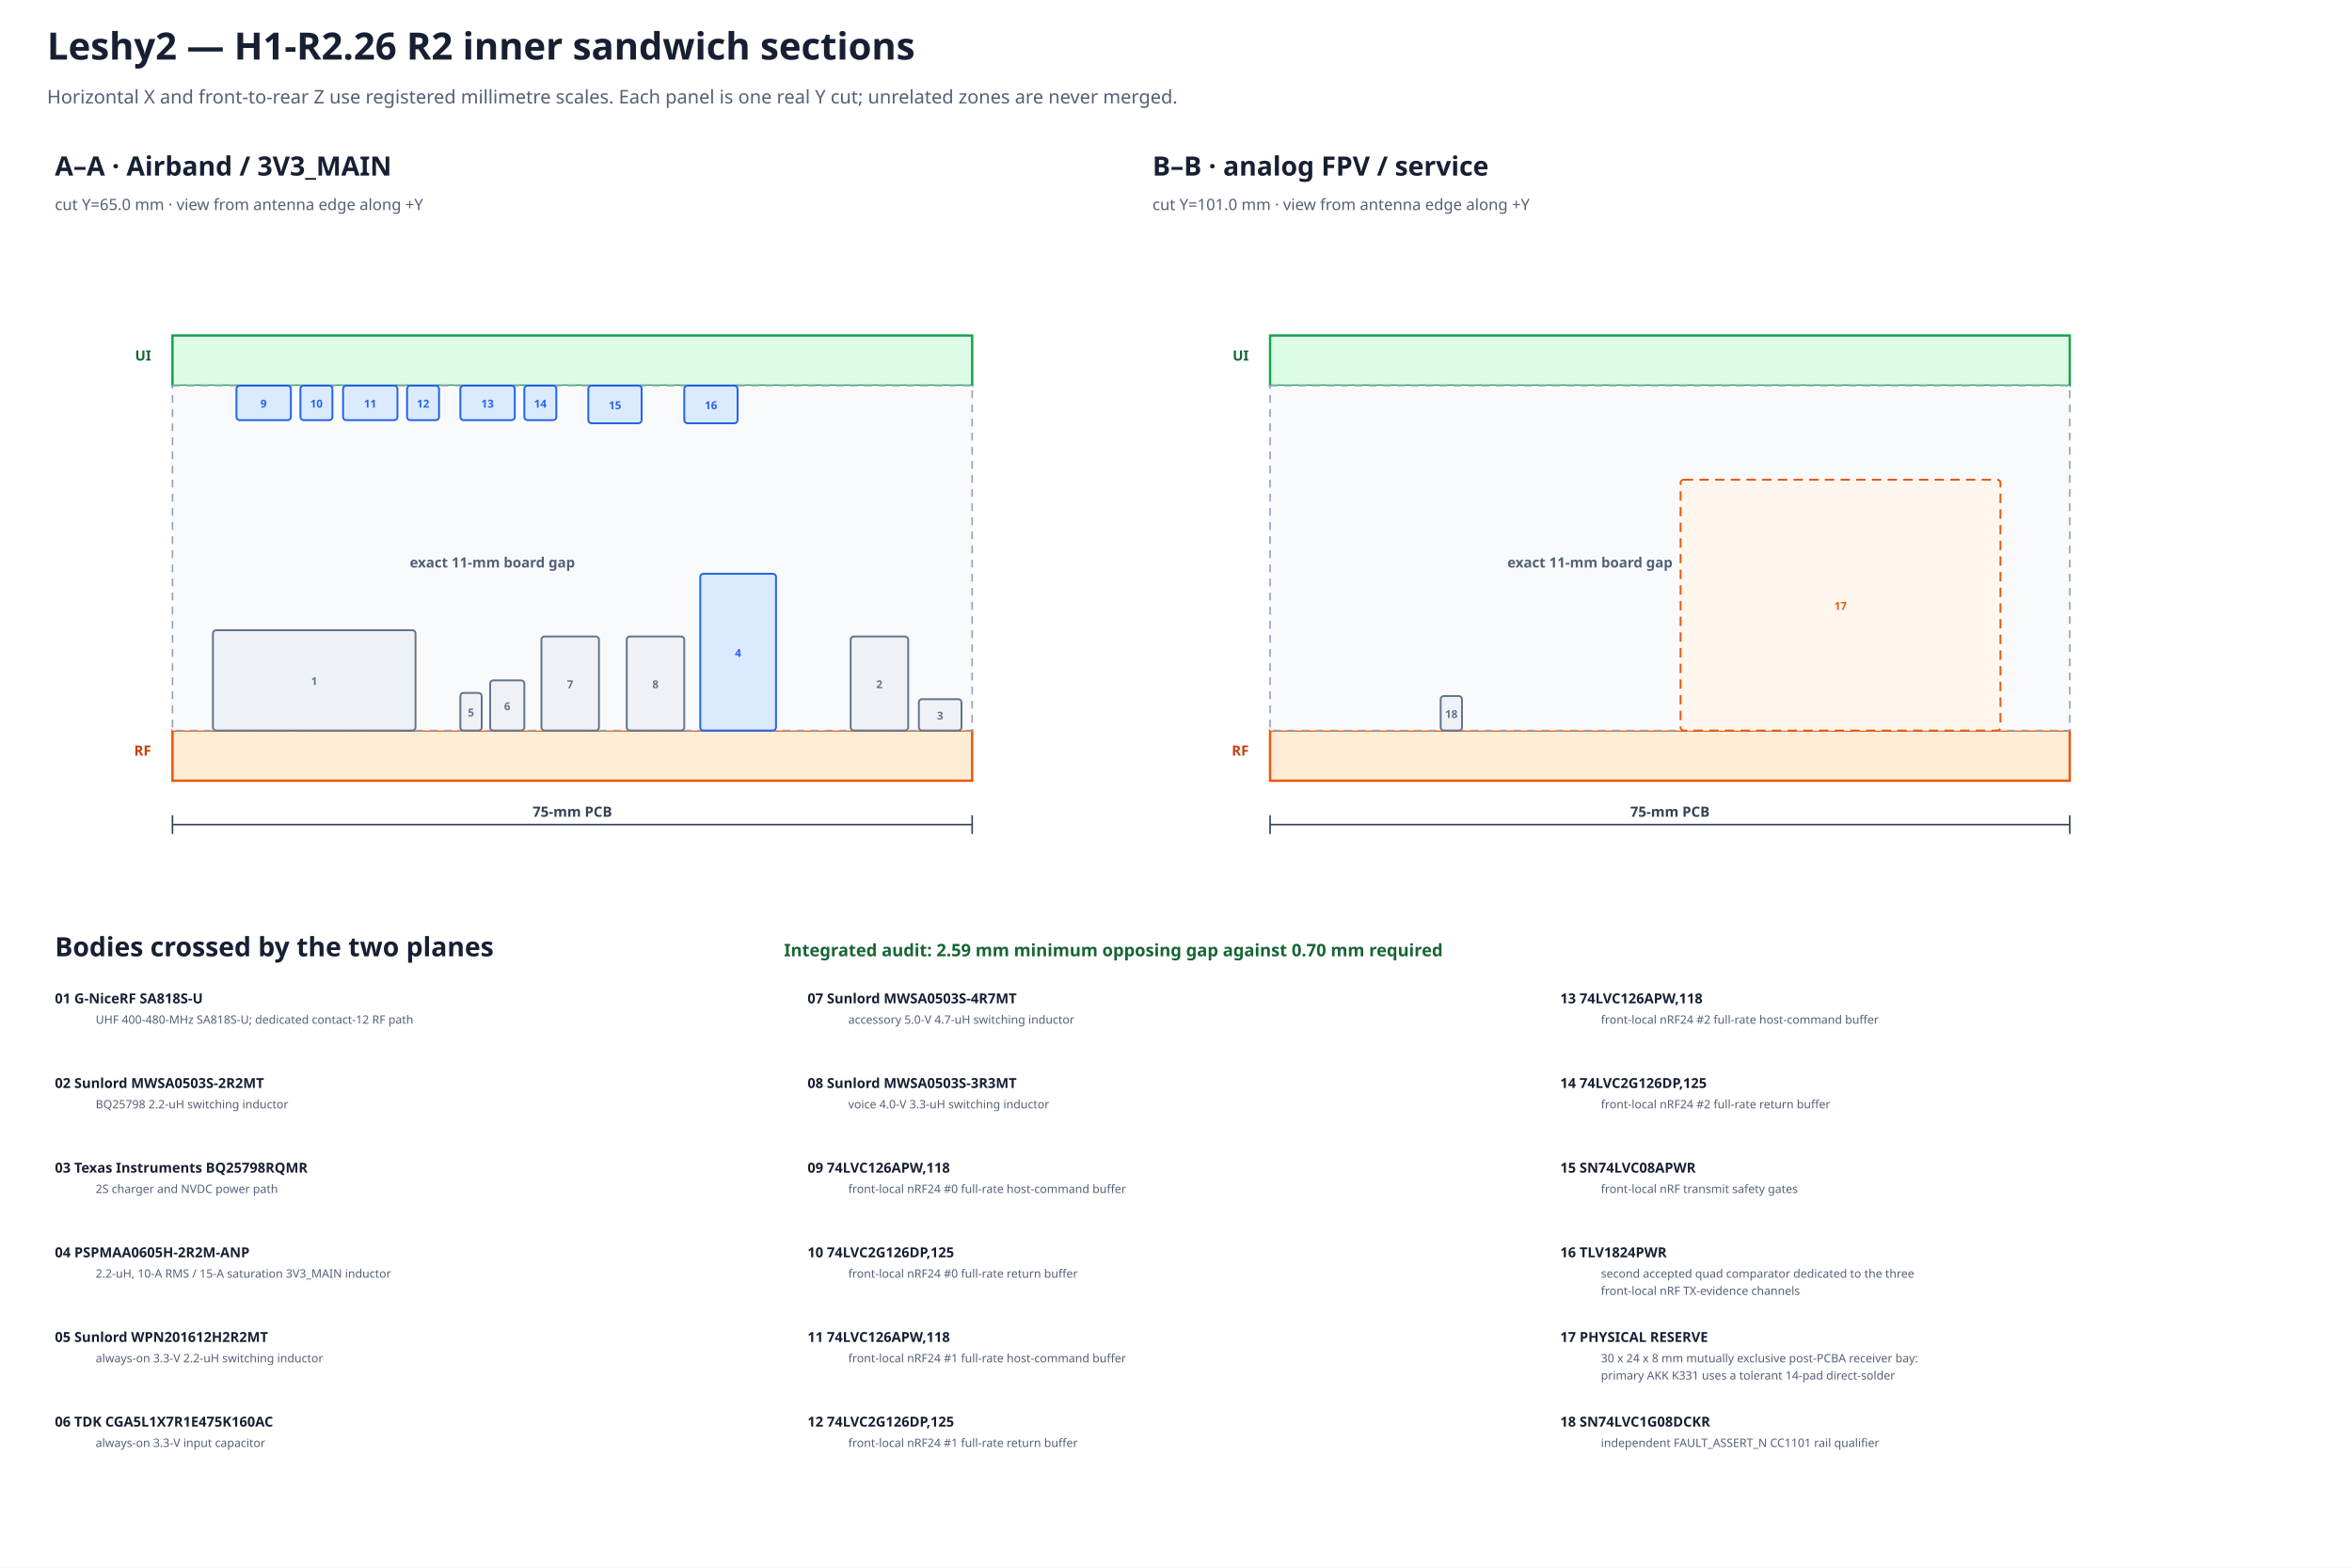
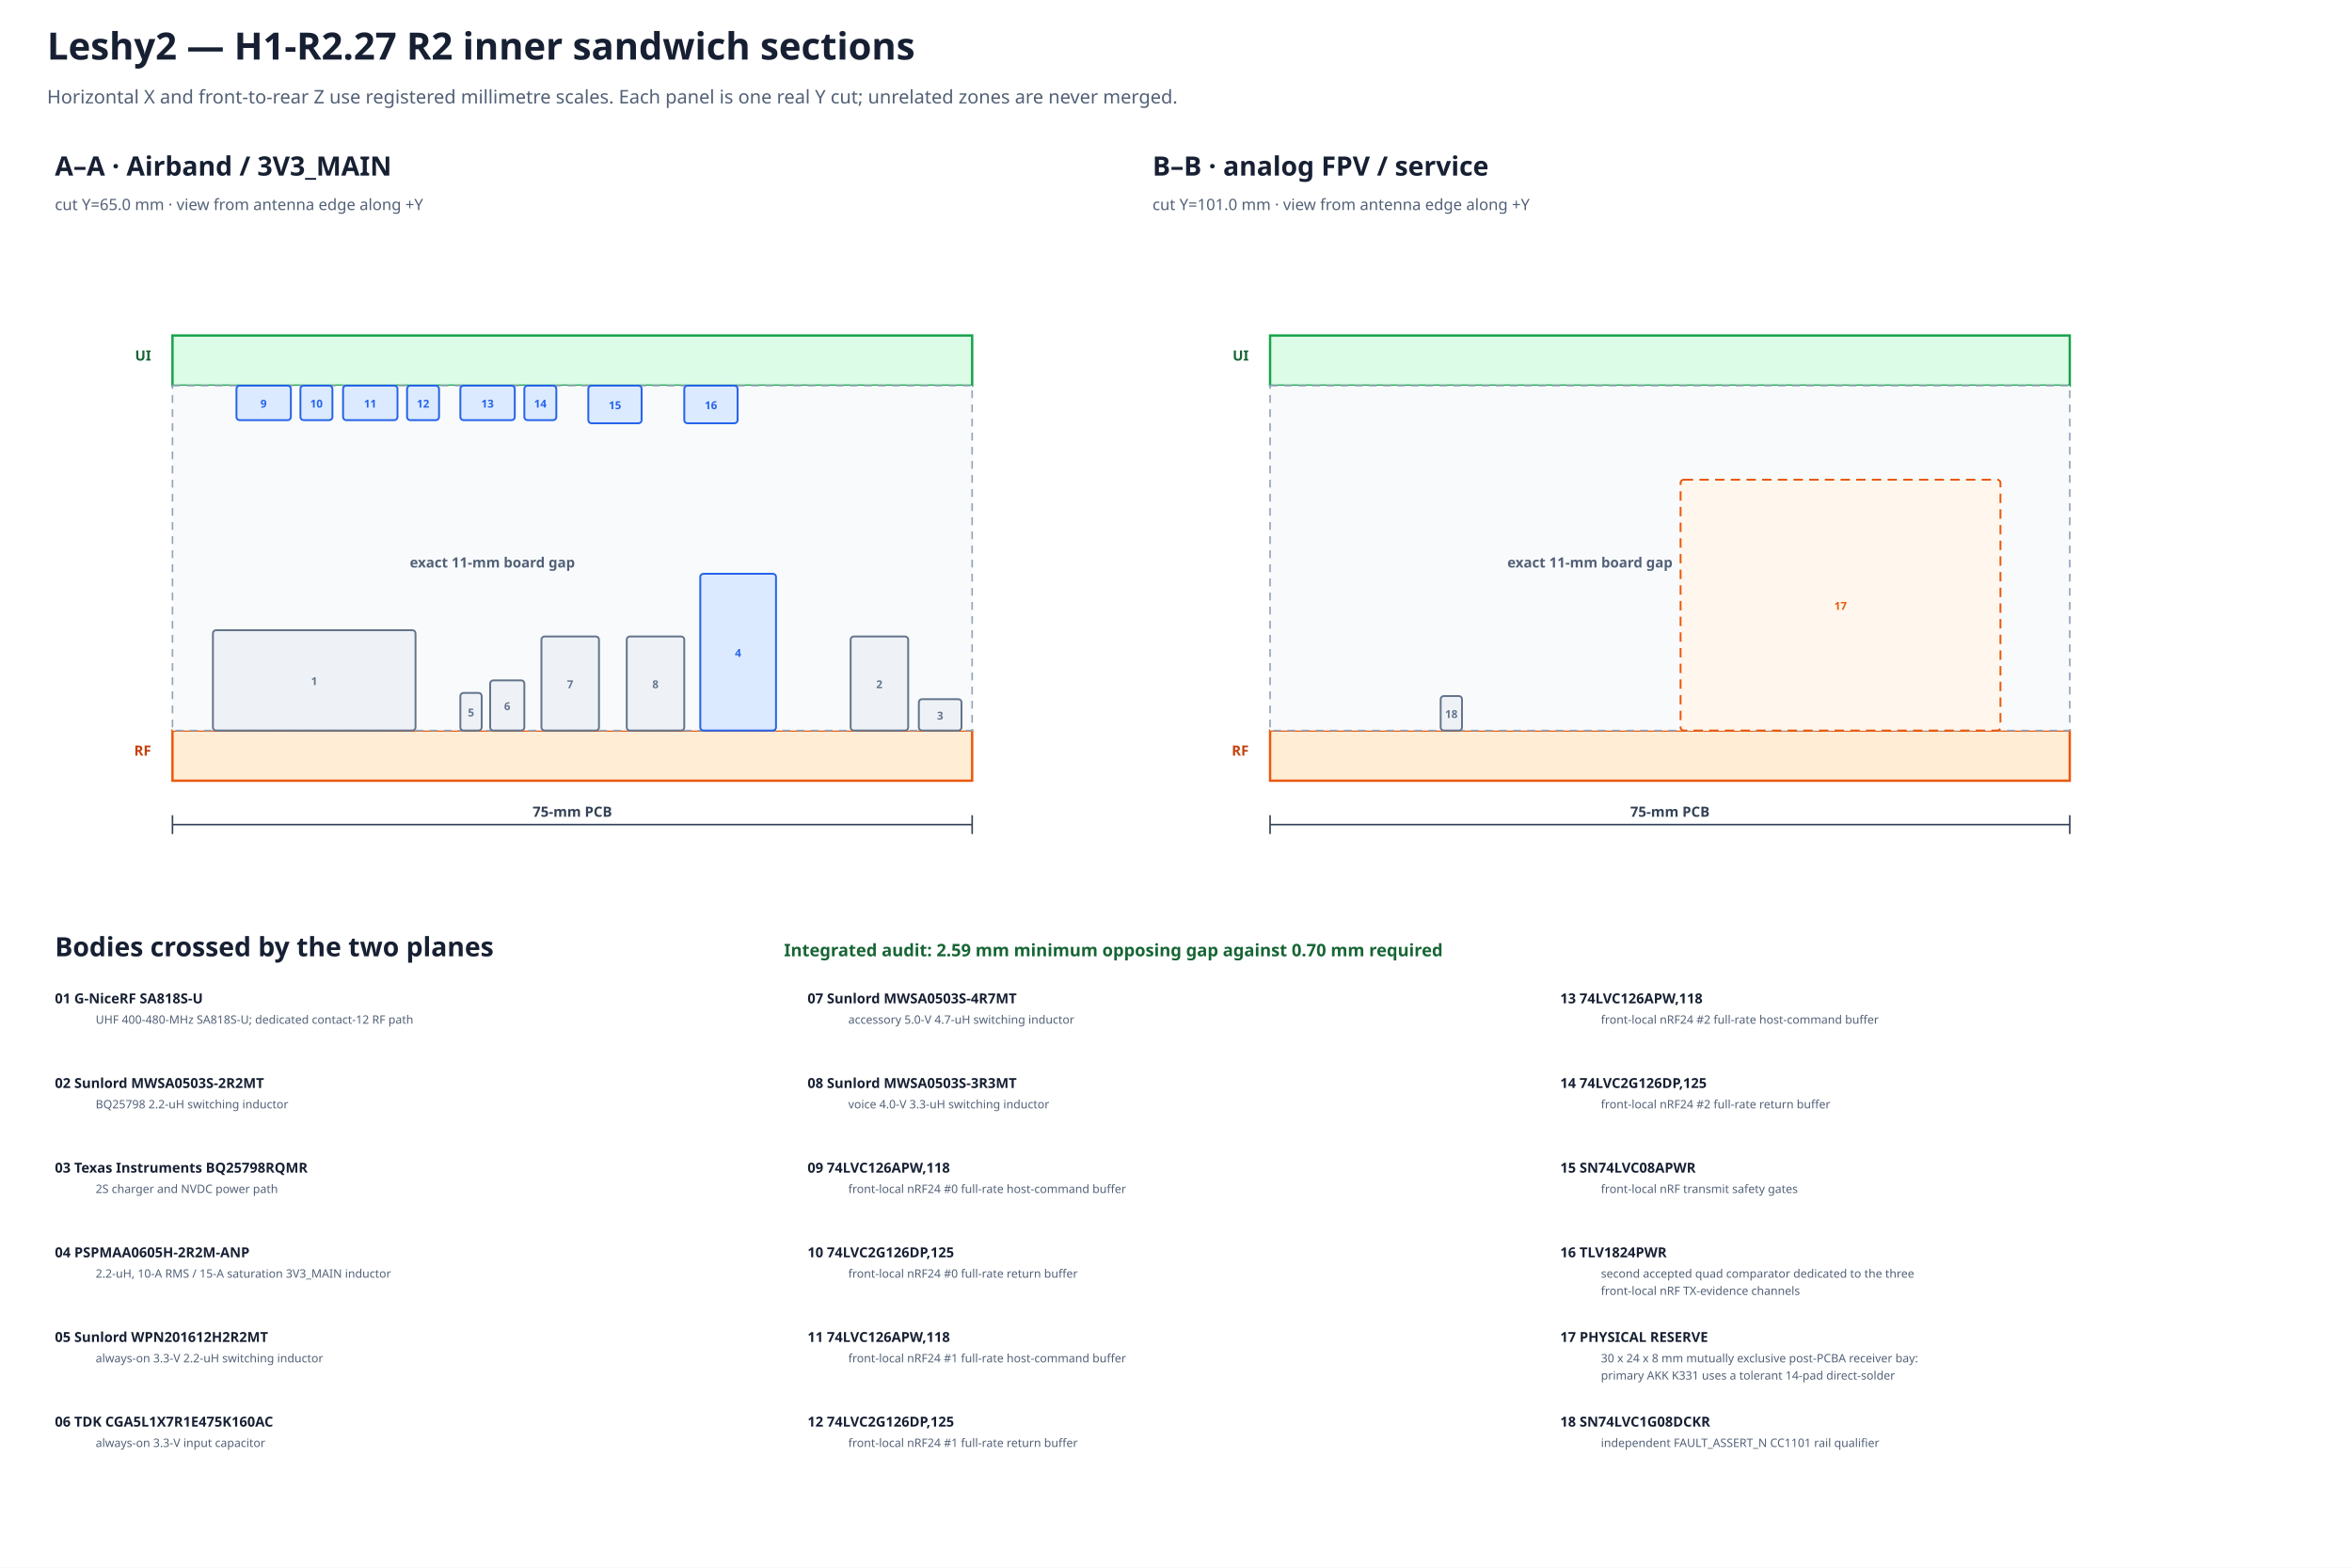
- <svg xmlns="http://www.w3.org/2000/svg" width="1500" height="1000" viewBox="0 0 1500 1000" data-marker="H1-R2.26" data-view="true-x-z-sections">
+ <svg xmlns="http://www.w3.org/2000/svg" width="1500" height="1000" viewBox="0 0 1500 1000" data-marker="H1-R2.27" data-view="true-x-z-sections">
  <rect width="100%" height="100%" fill="#ffffff" />
-   <text x="30.0" y="38.0" font-family="sans-serif" font-size="24" font-weight="bold" text-anchor="start" fill="#172033">Leshy2 — H1-R2.26 R2 inner sandwich sections</text>
+   <text x="30.0" y="38.0" font-family="sans-serif" font-size="24" font-weight="bold" text-anchor="start" fill="#172033">Leshy2 — H1-R2.27 R2 inner sandwich sections</text>
  <text x="30.0" y="66.0" font-family="sans-serif" font-size="12" font-weight="normal" text-anchor="start" fill="#526076">Horizontal X and front-to-rear Z use registered millimetre scales. Each panel is one real Y cut; unrelated zones are never merged.</text>
  <text x="35.0" y="112.0" font-family="sans-serif" font-size="17" font-weight="bold" text-anchor="start" fill="#172033">A–A · Airband / 3V3_MAIN</text>
  <text x="35.0" y="134.0" font-family="sans-serif" font-size="10" font-weight="normal" text-anchor="start" fill="#526076">cut Y=65.0 mm · view from antenna edge along +Y</text>
  <rect x="110.0" y="214.0" width="510.0" height="32.0" fill="#dcfce7" stroke="#16a34a" stroke-width="1.5" data-board="ui" />
  <rect x="110.0" y="466.0" width="510.0" height="32.0" fill="#ffedd5" stroke="#ea580c" stroke-width="1.5" data-board="rf" />
  <rect x="110.0" y="246.0" width="510.0" height="220.0" fill="#f8fafc" stroke="#94a3b8" stroke-dasharray="5 4" />
  <text x="96.4" y="230.0" font-family="sans-serif" font-size="9" font-weight="bold" text-anchor="end" fill="#166534">UI</text>
  <text x="96.4" y="482.0" font-family="sans-serif" font-size="9" font-weight="bold" text-anchor="end" fill="#c2410c">RF</text>
  <text x="314.0" y="362.0" font-family="sans-serif" font-size="9" font-weight="bold" text-anchor="middle" fill="#526076">exact 11-mm board gap</text>
  <rect x="135.8" y="402.0" width="129.2" height="64.0" rx="2" fill="#eef2f6" stroke="#64748b" stroke-width="1.2" data-instance="voice" />
  <text x="200.4" y="437.0" font-family="sans-serif" font-size="7.0" font-weight="bold" text-anchor="middle" fill="#64748b">1</text>
  <rect x="542.5" y="406.0" width="36.7" height="60.0" rx="2" fill="#eef2f6" stroke="#64748b" stroke-width="1.2" data-instance="charger_inductor" />
  <text x="560.8" y="439.0" font-family="sans-serif" font-size="7.0" font-weight="bold" text-anchor="middle" fill="#64748b">2</text>
  <rect x="586.0" y="446.0" width="27.2" height="20.0" rx="2" fill="#eef2f6" stroke="#64748b" stroke-width="1.2" data-instance="nvdc_charger" />
  <text x="599.6" y="459.0" font-family="sans-serif" font-size="7.0" font-weight="bold" text-anchor="middle" fill="#64748b">3</text>
  <rect x="446.6" y="366.0" width="48.3" height="100.0" rx="2" fill="#dbeafe" stroke="#2563eb" stroke-width="1.2" data-instance="main_inductor_r2" />
  <text x="470.7" y="419.0" font-family="sans-serif" font-size="7.0" font-weight="bold" text-anchor="middle" fill="#2563eb">4</text>
  <rect x="293.6" y="442.0" width="13.6" height="24.0" rx="2" fill="#eef2f6" stroke="#64748b" stroke-width="1.2" data-instance="aon_inductor" />
  <text x="300.4" y="457.0" font-family="sans-serif" font-size="7.0" font-weight="bold" text-anchor="middle" fill="#64748b">5</text>
  <rect x="312.6" y="434.0" width="21.8" height="32.0" rx="2" fill="#eef2f6" stroke="#64748b" stroke-width="1.2" data-instance="aon_input_cap" />
  <text x="323.5" y="453.0" font-family="sans-serif" font-size="7.0" font-weight="bold" text-anchor="middle" fill="#64748b">6</text>
  <rect x="345.3" y="406.0" width="36.7" height="60.0" rx="2" fill="#eef2f6" stroke="#64748b" stroke-width="1.2" data-instance="ext_inductor" />
  <text x="363.6" y="439.0" font-family="sans-serif" font-size="7.0" font-weight="bold" text-anchor="middle" fill="#64748b">7</text>
  <rect x="399.7" y="406.0" width="36.7" height="60.0" rx="2" fill="#eef2f6" stroke="#64748b" stroke-width="1.2" data-instance="voice_inductor" />
  <text x="418.0" y="439.0" font-family="sans-serif" font-size="7.0" font-weight="bold" text-anchor="middle" fill="#64748b">8</text>
  <rect x="150.8" y="246.0" width="34.7" height="22.0" rx="2" fill="#dbeafe" stroke="#2563eb" stroke-width="1.2" data-instance="nrf0_host_buffer_r2" />
  <text x="168.1" y="260.0" font-family="sans-serif" font-size="7.0" font-weight="bold" text-anchor="middle" fill="#2563eb">9</text>
  <rect x="191.6" y="246.0" width="20.4" height="22.0" rx="2" fill="#dbeafe" stroke="#2563eb" stroke-width="1.2" data-instance="nrf0_return_buffer_r2" />
  <text x="201.8" y="260.0" font-family="sans-serif" font-size="7.0" font-weight="bold" text-anchor="middle" fill="#2563eb">10</text>
  <rect x="218.8" y="246.0" width="34.7" height="22.0" rx="2" fill="#dbeafe" stroke="#2563eb" stroke-width="1.2" data-instance="nrf1_host_buffer_r2" />
  <text x="236.1" y="260.0" font-family="sans-serif" font-size="7.0" font-weight="bold" text-anchor="middle" fill="#2563eb">11</text>
  <rect x="259.6" y="246.0" width="20.4" height="22.0" rx="2" fill="#dbeafe" stroke="#2563eb" stroke-width="1.2" data-instance="nrf1_return_buffer_r2" />
  <text x="269.8" y="260.0" font-family="sans-serif" font-size="7.0" font-weight="bold" text-anchor="middle" fill="#2563eb">12</text>
  <rect x="293.6" y="246.0" width="34.7" height="22.0" rx="2" fill="#dbeafe" stroke="#2563eb" stroke-width="1.2" data-instance="nrf2_host_buffer_r2" />
  <text x="310.9" y="260.0" font-family="sans-serif" font-size="7.0" font-weight="bold" text-anchor="middle" fill="#2563eb">13</text>
  <rect x="334.4" y="246.0" width="20.4" height="22.0" rx="2" fill="#dbeafe" stroke="#2563eb" stroke-width="1.2" data-instance="nrf2_return_buffer_r2" />
  <text x="344.6" y="260.0" font-family="sans-serif" font-size="7.0" font-weight="bold" text-anchor="middle" fill="#2563eb">14</text>
  <rect x="375.2" y="246.0" width="34.0" height="24.0" rx="2" fill="#dbeafe" stroke="#2563eb" stroke-width="1.2" data-instance="safe_gate_a_r2" />
  <text x="392.2" y="261.0" font-family="sans-serif" font-size="7.0" font-weight="bold" text-anchor="middle" fill="#2563eb">15</text>
  <rect x="436.4" y="246.0" width="34.0" height="24.0" rx="2" fill="#dbeafe" stroke="#2563eb" stroke-width="1.2" data-instance="nrf_evidence_cmp_r2" />
  <text x="453.4" y="261.0" font-family="sans-serif" font-size="7.0" font-weight="bold" text-anchor="middle" fill="#2563eb">16</text>
  <line x1="110.0" y1="526.0" x2="620.0" y2="526.0" stroke="#334155" />
  <line x1="110.0" y1="520.0" x2="110.0" y2="532.0" stroke="#334155" />
  <line x1="620.0" y1="520.0" x2="620.0" y2="532.0" stroke="#334155" />
  <text x="365.0" y="521.0" font-family="sans-serif" font-size="9" font-weight="bold" text-anchor="middle" fill="#334155">75-mm PCB</text>
  <text x="735.0" y="112.0" font-family="sans-serif" font-size="17" font-weight="bold" text-anchor="start" fill="#172033">B–B · analog FPV / service</text>
  <text x="735.0" y="134.0" font-family="sans-serif" font-size="10" font-weight="normal" text-anchor="start" fill="#526076">cut Y=101.0 mm · view from antenna edge along +Y</text>
  <rect x="810.0" y="214.0" width="510.0" height="32.0" fill="#dcfce7" stroke="#16a34a" stroke-width="1.5" data-board="ui" />
  <rect x="810.0" y="466.0" width="510.0" height="32.0" fill="#ffedd5" stroke="#ea580c" stroke-width="1.5" data-board="rf" />
  <rect x="810.0" y="246.0" width="510.0" height="220.0" fill="#f8fafc" stroke="#94a3b8" stroke-dasharray="5 4" />
  <text x="796.4" y="230.0" font-family="sans-serif" font-size="9" font-weight="bold" text-anchor="end" fill="#166534">UI</text>
  <text x="796.4" y="482.0" font-family="sans-serif" font-size="9" font-weight="bold" text-anchor="end" fill="#c2410c">RF</text>
  <text x="1014.0" y="362.0" font-family="sans-serif" font-size="9" font-weight="bold" text-anchor="middle" fill="#526076">exact 11-mm board gap</text>
  <rect x="1071.8" y="306.0" width="204.0" height="160.0" rx="2" fill="#fff7ed" stroke="#ea580c" stroke-width="1.2" stroke-dasharray="6 4" data-instance="fpv_receiver_bay" />
  <text x="1173.8" y="389.0" font-family="sans-serif" font-size="7.0" font-weight="bold" text-anchor="middle" fill="#ea580c">17</text>
  <rect x="918.8" y="444.0" width="13.6" height="22.0" rx="2" fill="#eef2f6" stroke="#64748b" stroke-width="1.2" data-instance="cc_backup_gate" />
  <text x="925.6" y="458.0" font-family="sans-serif" font-size="7.0" font-weight="bold" text-anchor="middle" fill="#64748b">18</text>
  <line x1="810.0" y1="526.0" x2="1320.0" y2="526.0" stroke="#334155" />
  <line x1="810.0" y1="520.0" x2="810.0" y2="532.0" stroke="#334155" />
  <line x1="1320.0" y1="520.0" x2="1320.0" y2="532.0" stroke="#334155" />
  <text x="1065.0" y="521.0" font-family="sans-serif" font-size="9" font-weight="bold" text-anchor="middle" fill="#334155">75-mm PCB</text>
  <text x="35.0" y="610.0" font-family="sans-serif" font-size="17" font-weight="bold" text-anchor="start" fill="#172033">Bodies crossed by the two planes</text>
  <text x="500.0" y="610.0" font-family="sans-serif" font-size="11" font-weight="bold" text-anchor="start" fill="#166534">Integrated audit: 2.59 mm minimum opposing gap against 0.70 mm required</text>
  <text x="35.0" y="640.0" font-family="sans-serif" font-size="8.8" font-weight="bold" text-anchor="start" fill="#172033">01  G-NiceRF SA818S-U</text>
  <text x="61.0" y="653.0" font-family="sans-serif" font-size="7.4" font-weight="normal" text-anchor="start" fill="#526076">UHF 400-480-MHz SA818S-U; dedicated contact-12 RF path</text>
  <text x="35.0" y="694.0" font-family="sans-serif" font-size="8.8" font-weight="bold" text-anchor="start" fill="#172033">02  Sunlord MWSA0503S-2R2MT</text>
  <text x="61.0" y="707.0" font-family="sans-serif" font-size="7.4" font-weight="normal" text-anchor="start" fill="#526076">BQ25798 2.2-uH switching inductor</text>
  <text x="35.0" y="748.0" font-family="sans-serif" font-size="8.8" font-weight="bold" text-anchor="start" fill="#172033">03  Texas Instruments BQ25798RQMR</text>
  <text x="61.0" y="761.0" font-family="sans-serif" font-size="7.4" font-weight="normal" text-anchor="start" fill="#526076">2S charger and NVDC power path</text>
  <text x="35.0" y="802.0" font-family="sans-serif" font-size="8.8" font-weight="bold" text-anchor="start" fill="#172033">04  PSPMAA0605H-2R2M-ANP</text>
  <text x="61.0" y="815.0" font-family="sans-serif" font-size="7.4" font-weight="normal" text-anchor="start" fill="#526076">2.2-uH, 10-A RMS / 15-A saturation 3V3_MAIN inductor</text>
  <text x="35.0" y="856.0" font-family="sans-serif" font-size="8.8" font-weight="bold" text-anchor="start" fill="#172033">05  Sunlord WPN201612H2R2MT</text>
  <text x="61.0" y="869.0" font-family="sans-serif" font-size="7.4" font-weight="normal" text-anchor="start" fill="#526076">always-on 3.3-V 2.2-uH switching inductor</text>
  <text x="35.0" y="910.0" font-family="sans-serif" font-size="8.8" font-weight="bold" text-anchor="start" fill="#172033">06  TDK CGA5L1X7R1E475K160AC</text>
  <text x="61.0" y="923.0" font-family="sans-serif" font-size="7.4" font-weight="normal" text-anchor="start" fill="#526076">always-on 3.3-V input capacitor</text>
  <text x="515.0" y="640.0" font-family="sans-serif" font-size="8.8" font-weight="bold" text-anchor="start" fill="#172033">07  Sunlord MWSA0503S-4R7MT</text>
  <text x="541.0" y="653.0" font-family="sans-serif" font-size="7.4" font-weight="normal" text-anchor="start" fill="#526076">accessory 5.0-V 4.7-uH switching inductor</text>
  <text x="515.0" y="694.0" font-family="sans-serif" font-size="8.8" font-weight="bold" text-anchor="start" fill="#172033">08  Sunlord MWSA0503S-3R3MT</text>
  <text x="541.0" y="707.0" font-family="sans-serif" font-size="7.4" font-weight="normal" text-anchor="start" fill="#526076">voice 4.0-V 3.3-uH switching inductor</text>
  <text x="515.0" y="748.0" font-family="sans-serif" font-size="8.8" font-weight="bold" text-anchor="start" fill="#172033">09  74LVC126APW,118</text>
  <text x="541.0" y="761.0" font-family="sans-serif" font-size="7.4" font-weight="normal" text-anchor="start" fill="#526076">front-local nRF24 #0 full-rate host-command buffer</text>
  <text x="515.0" y="802.0" font-family="sans-serif" font-size="8.8" font-weight="bold" text-anchor="start" fill="#172033">10  74LVC2G126DP,125</text>
  <text x="541.0" y="815.0" font-family="sans-serif" font-size="7.4" font-weight="normal" text-anchor="start" fill="#526076">front-local nRF24 #0 full-rate return buffer</text>
  <text x="515.0" y="856.0" font-family="sans-serif" font-size="8.8" font-weight="bold" text-anchor="start" fill="#172033">11  74LVC126APW,118</text>
  <text x="541.0" y="869.0" font-family="sans-serif" font-size="7.4" font-weight="normal" text-anchor="start" fill="#526076">front-local nRF24 #1 full-rate host-command buffer</text>
  <text x="515.0" y="910.0" font-family="sans-serif" font-size="8.8" font-weight="bold" text-anchor="start" fill="#172033">12  74LVC2G126DP,125</text>
  <text x="541.0" y="923.0" font-family="sans-serif" font-size="7.4" font-weight="normal" text-anchor="start" fill="#526076">front-local nRF24 #1 full-rate return buffer</text>
  <text x="995.0" y="640.0" font-family="sans-serif" font-size="8.8" font-weight="bold" text-anchor="start" fill="#172033">13  74LVC126APW,118</text>
  <text x="1021.0" y="653.0" font-family="sans-serif" font-size="7.4" font-weight="normal" text-anchor="start" fill="#526076">front-local nRF24 #2 full-rate host-command buffer</text>
  <text x="995.0" y="694.0" font-family="sans-serif" font-size="8.8" font-weight="bold" text-anchor="start" fill="#172033">14  74LVC2G126DP,125</text>
  <text x="1021.0" y="707.0" font-family="sans-serif" font-size="7.4" font-weight="normal" text-anchor="start" fill="#526076">front-local nRF24 #2 full-rate return buffer</text>
  <text x="995.0" y="748.0" font-family="sans-serif" font-size="8.8" font-weight="bold" text-anchor="start" fill="#172033">15  SN74LVC08APWR</text>
  <text x="1021.0" y="761.0" font-family="sans-serif" font-size="7.4" font-weight="normal" text-anchor="start" fill="#526076">front-local nRF transmit safety gates</text>
  <text x="995.0" y="802.0" font-family="sans-serif" font-size="8.8" font-weight="bold" text-anchor="start" fill="#172033">16  TLV1824PWR</text>
  <text x="1021.0" y="815.0" font-family="sans-serif" font-size="7.4" font-weight="normal" text-anchor="start" fill="#526076">second accepted quad comparator dedicated to the three</text>
  <text x="1021.0" y="826.0" font-family="sans-serif" font-size="7.4" font-weight="normal" text-anchor="start" fill="#526076">front-local nRF TX-evidence channels</text>
  <text x="995.0" y="856.0" font-family="sans-serif" font-size="8.8" font-weight="bold" text-anchor="start" fill="#172033">17  PHYSICAL RESERVE</text>
  <text x="1021.0" y="869.0" font-family="sans-serif" font-size="7.4" font-weight="normal" text-anchor="start" fill="#526076">30 x 24 x 8 mm mutually exclusive post-PCBA receiver bay:</text>
  <text x="1021.0" y="880.0" font-family="sans-serif" font-size="7.4" font-weight="normal" text-anchor="start" fill="#526076">primary AKK K331 uses a tolerant 14-pad direct-solder</text>
  <text x="995.0" y="910.0" font-family="sans-serif" font-size="8.8" font-weight="bold" text-anchor="start" fill="#172033">18  SN74LVC1G08DCKR</text>
  <text x="1021.0" y="923.0" font-family="sans-serif" font-size="7.4" font-weight="normal" text-anchor="start" fill="#526076">independent FAULT_ASSERT_N CC1101 rail qualifier</text>
</svg>
